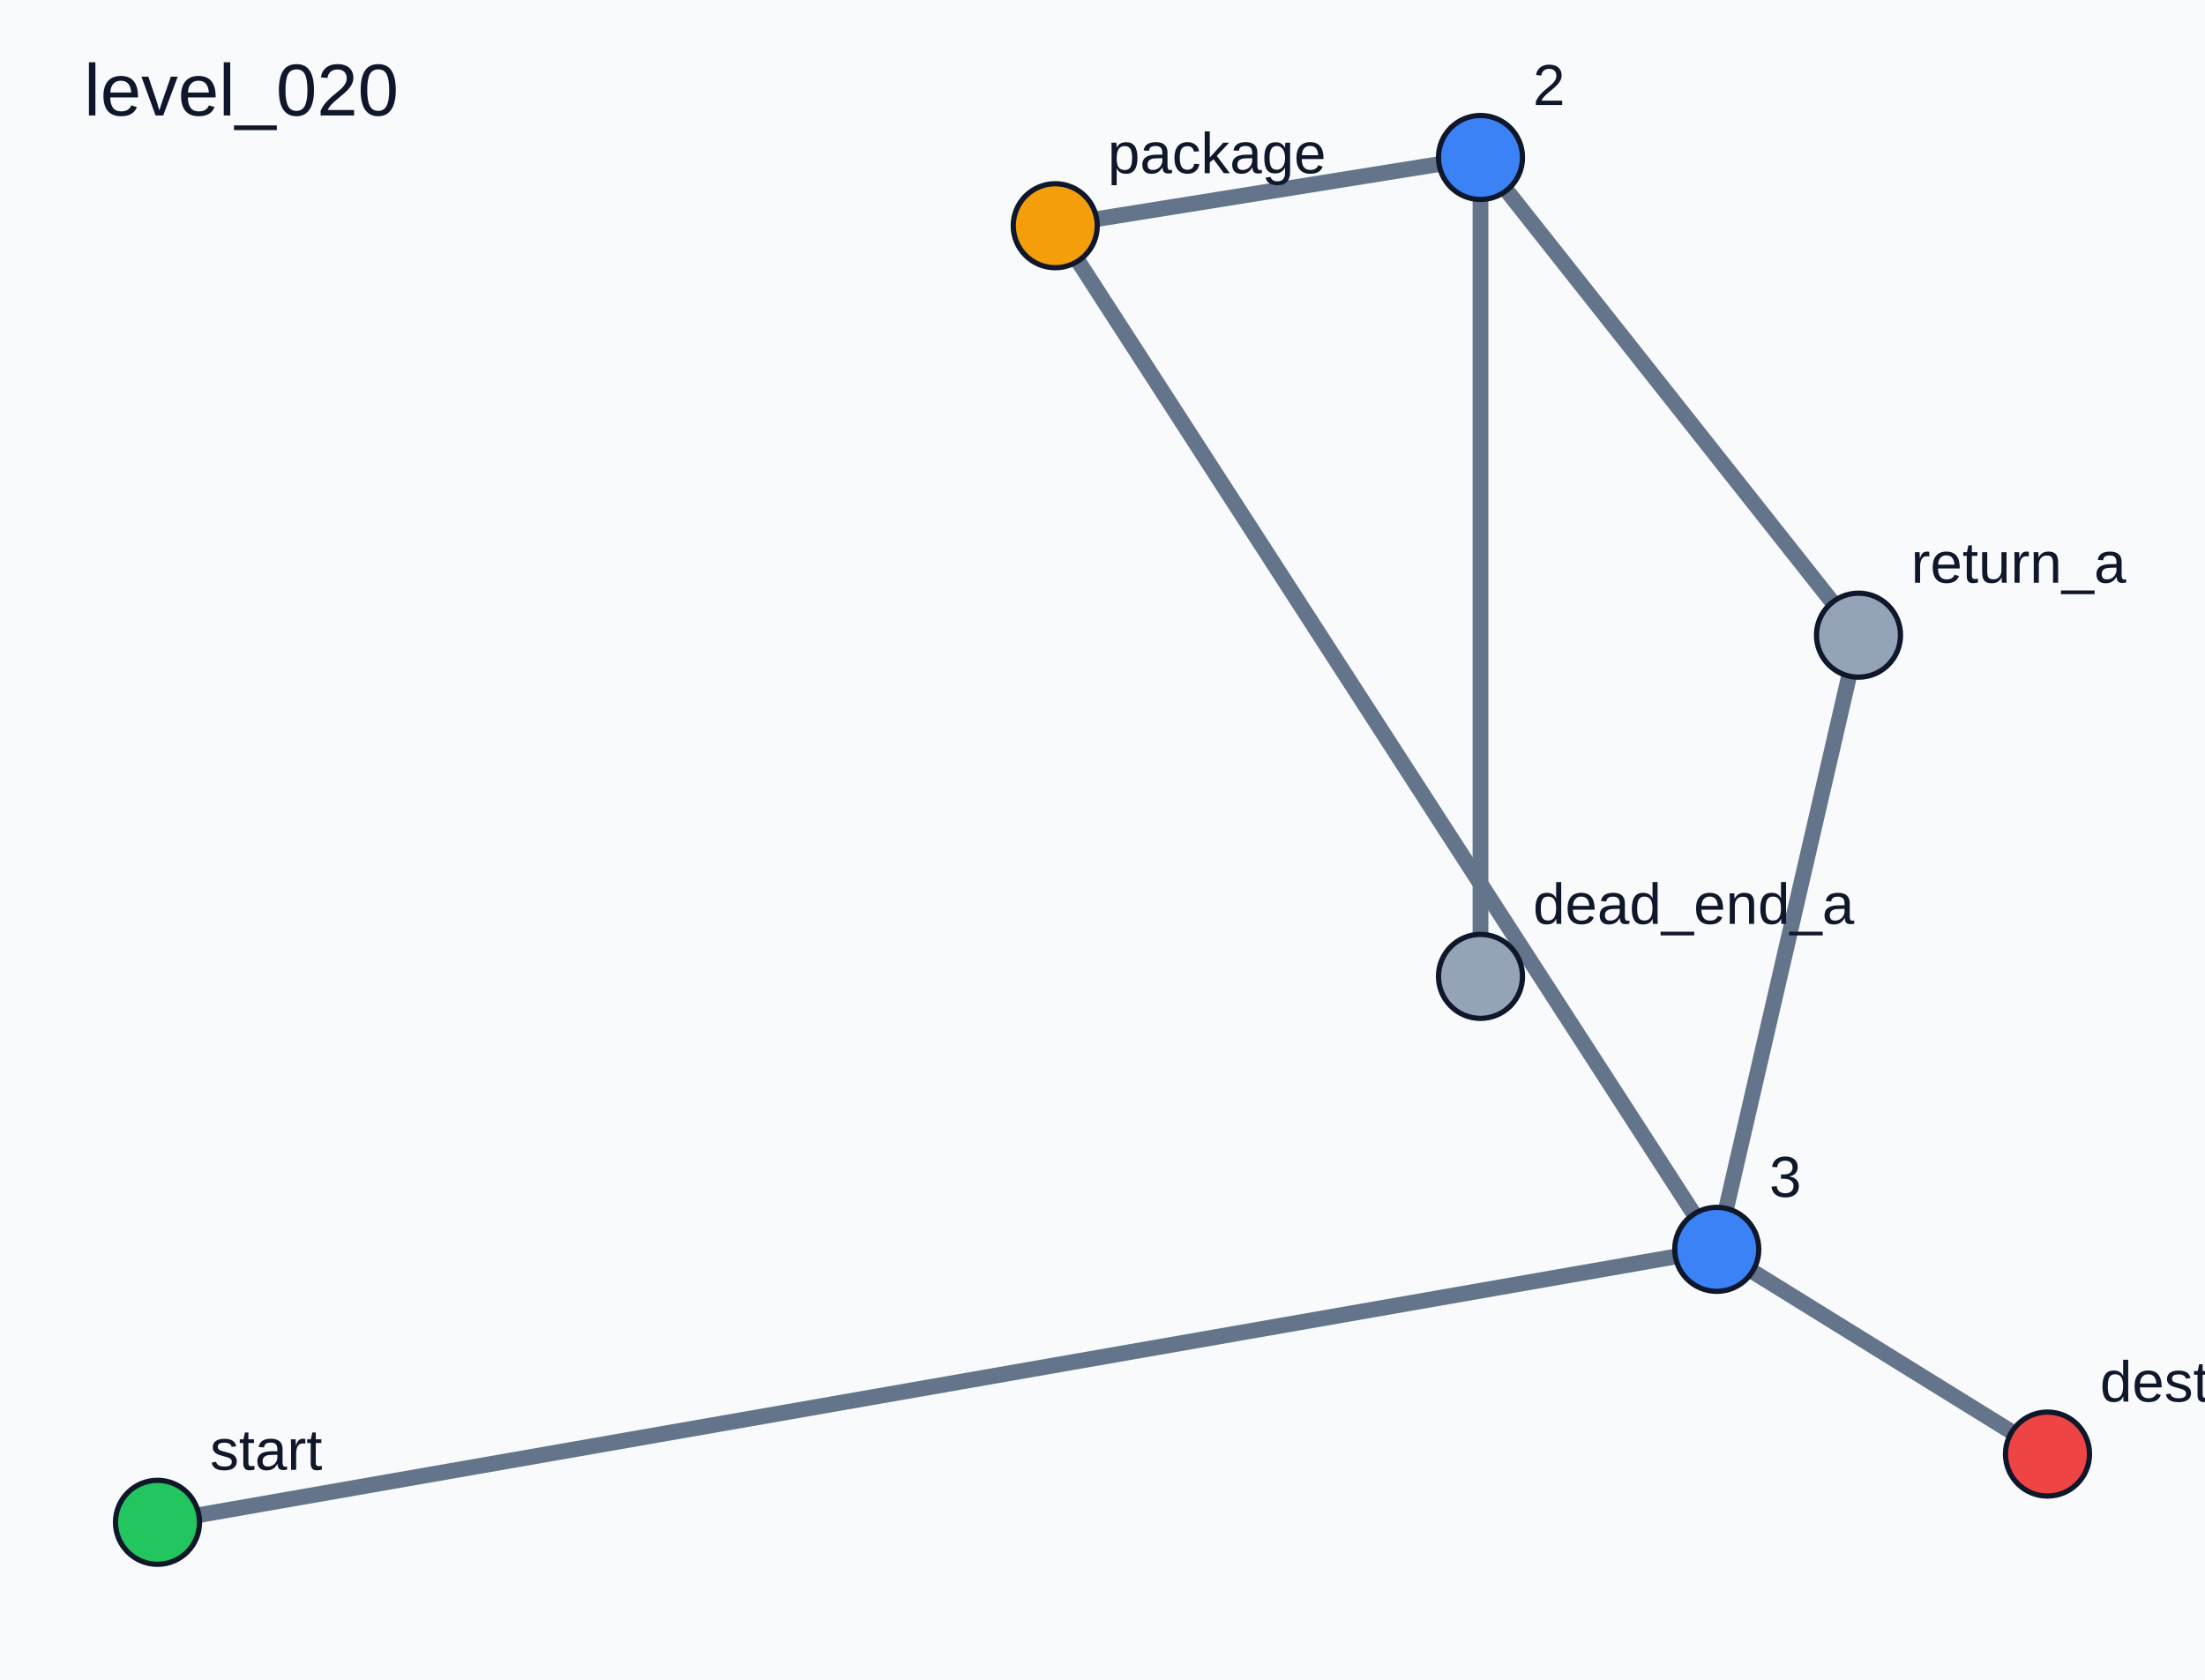
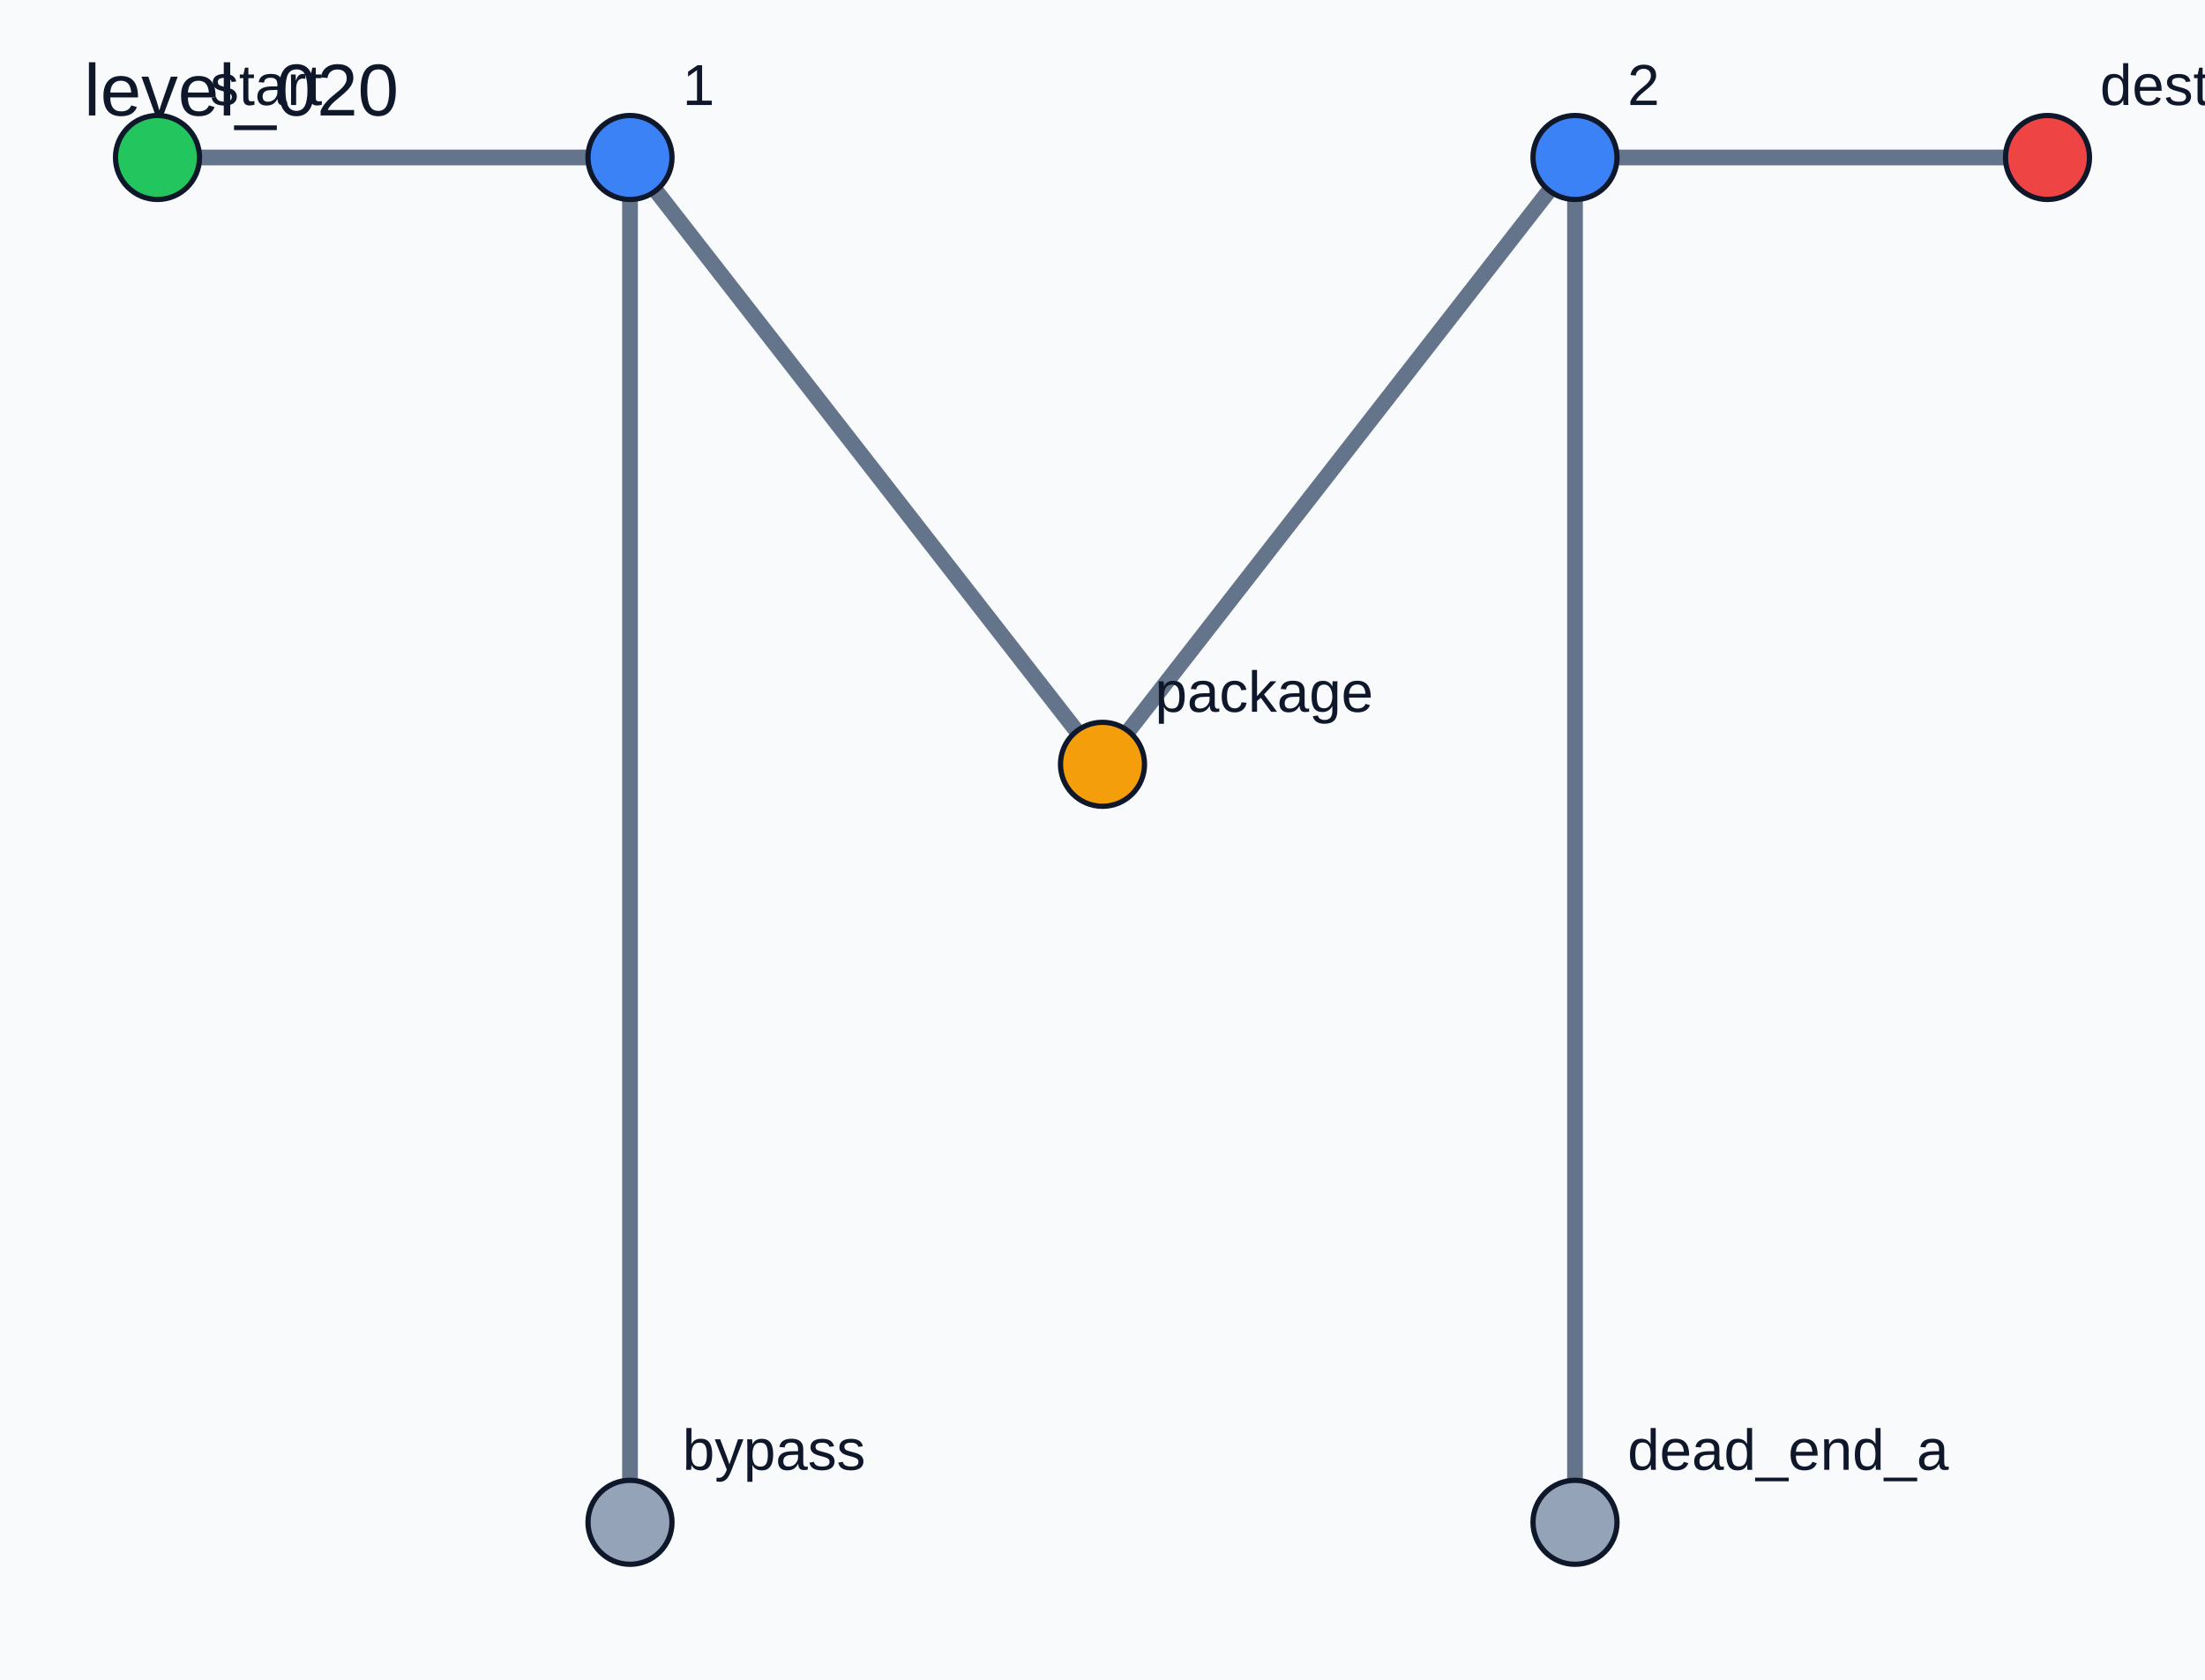
<svg xmlns="http://www.w3.org/2000/svg" width="420" height="320" viewBox="0 0 420 320">
  <rect width="100%" height="100%" fill="#f8fafc" />
  <text x="16" y="22" font-family="Arial" font-size="14" fill="#0f172a">level_020</text>
-   <line x1="30.0" y1="290.0" x2="327.0" y2="238.0" stroke="#64748b" stroke-width="3" />
-   <line x1="327.0" y1="238.0" x2="390.0" y2="277.0" stroke="#64748b" stroke-width="3" />
-   <line x1="327.0" y1="238.0" x2="201.0" y2="43.0" stroke="#64748b" stroke-width="3" />
-   <line x1="201.0" y1="43.0" x2="282.0" y2="30.0" stroke="#64748b" stroke-width="3" />
-   <line x1="282.0" y1="30.0" x2="282.0" y2="186.0" stroke="#64748b" stroke-width="3" />
-   <line x1="282.0" y1="30.0" x2="354.0" y2="121.0" stroke="#64748b" stroke-width="3" />
-   <line x1="354.0" y1="121.0" x2="327.0" y2="238.0" stroke="#64748b" stroke-width="3" />
-   <circle cx="30.0" cy="290.0" r="8" fill="#22c55e" stroke="#0f172a" stroke-width="1" />
-   <text x="40.0" y="280.0" font-family="Arial" font-size="11" fill="#0f172a">start</text>
-   <circle cx="327.0" cy="238.0" r="8" fill="#3b82f6" stroke="#0f172a" stroke-width="1" />
-   <text x="337.0" y="228.0" font-family="Arial" font-size="11" fill="#0f172a">3</text>
-   <circle cx="201.0" cy="43.0" r="8" fill="#f59e0b" stroke="#0f172a" stroke-width="1" />
-   <text x="211.0" y="33.0" font-family="Arial" font-size="11" fill="#0f172a">package</text>
-   <circle cx="282.0" cy="30.0" r="8" fill="#3b82f6" stroke="#0f172a" stroke-width="1" />
-   <text x="292.0" y="20.0" font-family="Arial" font-size="11" fill="#0f172a">2</text>
-   <circle cx="354.0" cy="121.0" r="8" fill="#94a3b8" stroke="#0f172a" stroke-width="1" />
-   <text x="364.0" y="111.0" font-family="Arial" font-size="11" fill="#0f172a">return_a</text>
-   <circle cx="390.0" cy="277.0" r="8" fill="#ef4444" stroke="#0f172a" stroke-width="1" />
-   <text x="400.0" y="267.0" font-family="Arial" font-size="11" fill="#0f172a">destination</text>
-   <circle cx="282.0" cy="186.0" r="8" fill="#94a3b8" stroke="#0f172a" stroke-width="1" />
-   <text x="292.0" y="176.0" font-family="Arial" font-size="11" fill="#0f172a">dead_end_a</text>
+   <line x1="30.0" y1="30.0" x2="120.0" y2="30.0" stroke="#64748b" stroke-width="3" />
+   <line x1="120.0" y1="30.0" x2="120.0" y2="290.0" stroke="#64748b" stroke-width="3" />
+   <line x1="120.0" y1="30.0" x2="210.0" y2="145.6" stroke="#64748b" stroke-width="3" />
+   <line x1="210.0" y1="145.6" x2="300.0" y2="30.0" stroke="#64748b" stroke-width="3" />
+   <line x1="300.0" y1="30.0" x2="300.0" y2="290.0" stroke="#64748b" stroke-width="3" />
+   <line x1="300.0" y1="30.0" x2="390.0" y2="30.0" stroke="#64748b" stroke-width="3" />
+   <circle cx="30.0" cy="30.0" r="8" fill="#22c55e" stroke="#0f172a" stroke-width="1" />
+   <text x="40.0" y="20.0" font-family="Arial" font-size="11" fill="#0f172a">start</text>
+   <circle cx="120.0" cy="30.0" r="8" fill="#3b82f6" stroke="#0f172a" stroke-width="1" />
+   <text x="130.0" y="20.0" font-family="Arial" font-size="11" fill="#0f172a">1</text>
+   <circle cx="120.0" cy="290.0" r="8" fill="#94a3b8" stroke="#0f172a" stroke-width="1" />
+   <text x="130.0" y="280.0" font-family="Arial" font-size="11" fill="#0f172a">bypass</text>
+   <circle cx="210.0" cy="145.6" r="8" fill="#f59e0b" stroke="#0f172a" stroke-width="1" />
+   <text x="220.0" y="135.6" font-family="Arial" font-size="11" fill="#0f172a">package</text>
+   <circle cx="300.0" cy="30.0" r="8" fill="#3b82f6" stroke="#0f172a" stroke-width="1" />
+   <text x="310.0" y="20.0" font-family="Arial" font-size="11" fill="#0f172a">2</text>
+   <circle cx="300.0" cy="290.0" r="8" fill="#94a3b8" stroke="#0f172a" stroke-width="1" />
+   <text x="310.0" y="280.0" font-family="Arial" font-size="11" fill="#0f172a">dead_end_a</text>
+   <circle cx="390.0" cy="30.0" r="8" fill="#ef4444" stroke="#0f172a" stroke-width="1" />
+   <text x="400.0" y="20.0" font-family="Arial" font-size="11" fill="#0f172a">destination</text>
</svg>
